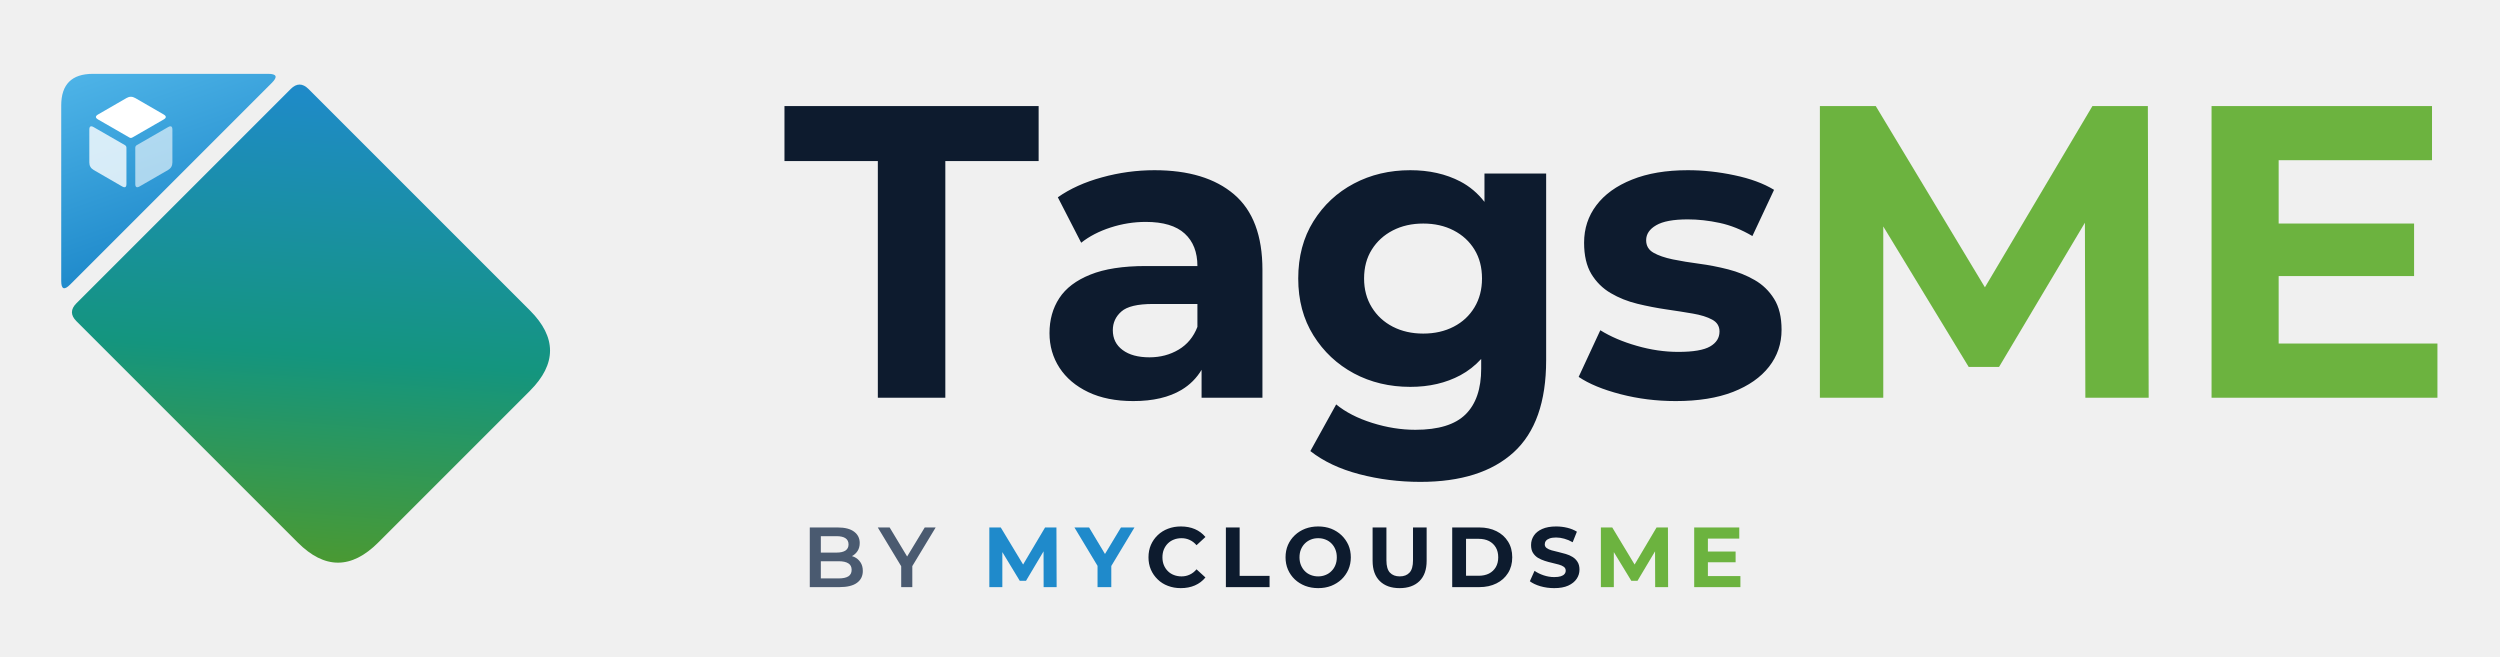
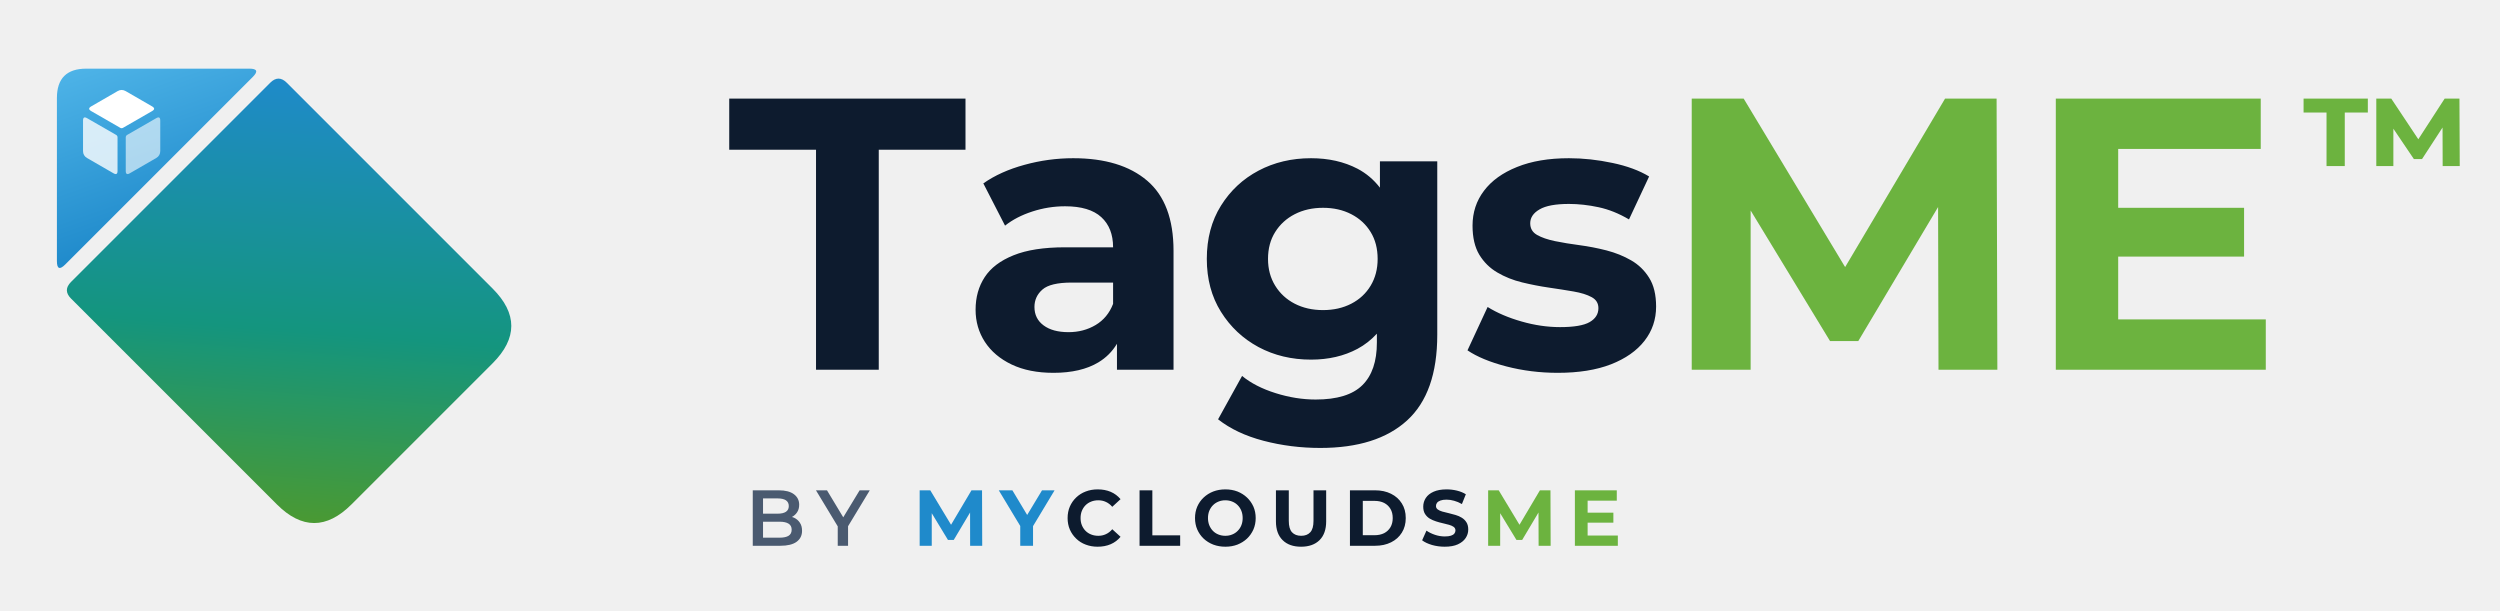
- <svg xmlns="http://www.w3.org/2000/svg" viewBox="0 0 396 104" width="1584" height="416">
+ <svg xmlns="http://www.w3.org/2000/svg" viewBox="0 0 426 104" width="1704" height="416">
  <defs>
    <linearGradient id="htagslightt" x1="0" y1="0" x2="1" y2="1">
      <stop offset="0" stop-color="#5cc0f0" />
      <stop offset="1" stop-color="#1f8acb" />
    </linearGradient>
    <linearGradient id="htagslightl" x1="0" y1="0" x2="0.4" y2="1">
      <stop offset="0" stop-color="#22c0a2" />
      <stop offset="1" stop-color="#0f8a74" />
    </linearGradient>
    <linearGradient id="htagslightr" x1="1" y1="0" x2="0.6" y2="1">
      <stop offset="0" stop-color="#8fd05e" />
      <stop offset="1" stop-color="#4f9a2b" />
    </linearGradient>
    <linearGradient id="htagslighta" x1="0" y1="0" x2="1" y2="1">
      <stop offset="0" stop-color="#4fb6ec" />
      <stop offset=".5" stop-color="#1baa8f" />
      <stop offset="1" stop-color="#6cb33f" />
    </linearGradient>
    <linearGradient id="htagslightb" x1="0" y1="0" x2="1" y2="1">
      <stop offset="0" stop-color="#1f8acb" />
      <stop offset=".55" stop-color="#14957e" />
      <stop offset="1" stop-color="#4f9a2b" />
    </linearGradient>
  </defs>
  <g transform="translate(0,2)">
    <g transform="translate(-9.19 -9.19) rotate(45 50 50)">
      <path d="M9.54 53.54Q6.00 50.00 9.54 46.46L29.19 26.81Q30.60 25.40 30.60 27.40L30.60 72.60Q30.60 74.60 29.19 73.19Z" fill="url(#htagslightt)" />
      <path d="M33.40 26.00Q33.40 24.00 35.40 24.00L85.00 24.00Q94.00 24.00 94.00 33.00L94.00 67.00Q94.00 76.00 85.00 76.00L35.40 76.00Q33.40 76.00 33.40 74.00Z" fill="url(#htagslightb)" />
      <path transform="rotate(-45 21.6 50)" d="M20.91 42.80Q21.60 42.40 22.29 42.80L26.79 45.40Q27.48 45.80 26.79 46.20L21.84 49.05Q21.60 49.19 21.36 49.05L16.41 46.20Q15.72 45.80 16.41 45.40Z" fill="#fff" />
      <path transform="rotate(-45 21.6 50)" d="M15.02 47.81Q15.02 47.01 15.71 47.41L20.66 50.26Q20.90 50.40 20.90 50.68L20.90 56.40Q20.90 57.20 20.21 56.80L15.71 54.20Q15.02 53.80 15.02 53.00Z" fill="#fff" fill-opacity=".8" />
      <path transform="rotate(-45 21.6 50)" d="M27.49 47.41Q28.18 47.01 28.18 47.81L28.18 53.00Q28.18 53.80 27.49 54.20L22.99 56.80Q22.30 57.20 22.30 56.40L22.30 50.68Q22.30 50.40 22.54 50.26Z" fill="#fff" fill-opacity=".6" />
    </g>
  </g>
  <path d="M149.74 63L139.05 63L139.05 25.51L124.26 25.51L124.26 16.80L164.52 16.80L164.52 25.51L149.74 25.51M199.97 63L190.33 63L190.33 58.58Q189.14 60.56 187.16 61.75Q184.19 63.53 179.51 63.53Q175.35 63.53 172.38 62.11Q169.41 60.69 167.82 58.25Q166.24 55.81 166.24 52.77Q166.24 49.60 167.79 47.23Q169.34 44.85 172.71 43.50Q176.07 42.14 181.49 42.14L189.67 42.14Q189.67 38.84 187.66 37Q185.64 35.15 181.49 35.15Q178.65 35.15 175.91 36.04Q173.17 36.93 171.26 38.45L167.56 31.25Q170.46 29.21 174.56 28.09Q178.65 26.96 182.87 26.96Q190.99 26.96 195.48 30.79Q199.97 34.62 199.97 42.74L199.97 63M189.67 51.78L189.67 48.15L182.61 48.15Q178.98 48.15 177.63 49.34Q176.27 50.53 176.27 52.31Q176.27 54.29 177.82 55.44Q179.37 56.60 182.08 56.60Q184.65 56.60 186.70 55.38Q188.75 54.16 189.67 51.78M224.98 76.33Q219.96 76.33 215.31 75.11Q210.66 73.89 207.56 71.45L211.65 64.06Q213.89 65.90 217.36 66.99Q220.82 68.08 224.19 68.08Q229.67 68.08 232.14 65.64Q234.62 63.20 234.62 58.38L234.62 56.86Q233.16 58.45 231.32 59.44Q227.88 61.28 223.40 61.28Q218.45 61.28 214.45 59.14Q210.46 56.99 208.05 53.13Q205.64 49.27 205.64 44.12Q205.64 38.91 208.05 35.05Q210.46 31.19 214.45 29.08Q218.45 26.96 223.40 26.96Q227.88 26.96 231.32 28.75Q233.56 29.93 235.14 31.98L235.14 27.49L244.91 27.49L244.91 57.06Q244.91 66.96 239.76 71.65Q234.62 76.33 224.98 76.33M225.44 52.84Q228.15 52.84 230.26 51.75Q232.37 50.66 233.56 48.68Q234.75 46.70 234.75 44.12Q234.75 41.48 233.56 39.54Q232.37 37.59 230.26 36.50Q228.15 35.41 225.44 35.41Q222.74 35.41 220.62 36.50Q218.51 37.59 217.29 39.54Q216.07 41.48 216.07 44.12Q216.07 46.70 217.29 48.68Q218.51 50.66 220.62 51.75Q222.74 52.84 225.44 52.84M265.44 63.53Q260.88 63.53 256.69 62.44Q252.50 61.35 250.06 59.70L253.49 52.31Q255.93 53.83 259.27 54.78Q262.60 55.74 265.83 55.74Q269.40 55.74 270.88 54.88Q272.37 54.02 272.37 52.51Q272.37 51.25 271.21 50.63Q270.06 50 268.14 49.67Q266.23 49.34 263.95 49.01Q261.68 48.68 259.37 48.12Q257.06 47.56 255.14 46.43Q253.23 45.31 252.07 43.40Q250.92 41.48 250.92 38.45Q250.92 35.08 252.87 32.51Q254.81 29.93 258.51 28.45Q262.20 26.96 267.35 26.96Q270.98 26.96 274.74 27.76Q278.51 28.55 281.01 30.07L277.58 37.39Q275.01 35.87 272.40 35.31Q269.79 34.75 267.35 34.75Q263.92 34.75 262.34 35.68Q260.75 36.60 260.75 38.05Q260.75 39.37 261.91 40.03Q263.06 40.69 264.98 41.09Q266.89 41.48 269.17 41.78Q271.44 42.08 273.75 42.67Q276.06 43.27 277.94 44.36Q279.83 45.44 281.01 47.33Q282.20 49.21 282.20 52.24Q282.20 55.54 280.22 58.08Q278.24 60.62 274.51 62.08Q270.78 63.53 265.44 63.53" fill="#0d1b2e" />
  <path d="M298.31 63L288.27 63L288.27 16.80L297.12 16.80L314.41 45.51L331.44 16.80L340.22 16.80L340.35 63L330.32 63L330.25 35.28L316.65 58.12L311.84 58.12L298.31 35.87M386.09 63L350.31 63L350.31 16.80L385.23 16.80L385.23 25.38L360.94 25.38L360.94 35.41L382.39 35.41L382.39 43.73L360.94 43.73L360.94 54.42L386.09 54.42" fill="#6cb33f" />
+   <path d="M407.83 28.30L404.92 28.30L404.92 16.80L407.47 16.80L412.08 23.73L416.57 16.80L419.09 16.80L419.14 28.30L416.23 28.30L416.21 21.73L412.71 27.11L411.33 27.11L407.83 21.93L407.83 28.30M399.55 28.30L396.44 28.30L396.44 19.18L392.53 19.18L392.53 16.80L403.48 16.80L403.48 19.18L399.55 19.18" fill="#6cb33f" />
  <path d="M132.97 93L128.27 93L128.27 83.55L132.70 83.55Q134.40 83.55 135.29 84.22Q136.18 84.89 136.18 86.01Q136.18 86.76 135.83 87.29Q135.49 87.80 134.95 88.09Q135.13 88.14 135.29 88.21Q135.92 88.50 136.29 89.06Q136.67 89.61 136.67 90.44Q136.67 91.65 135.73 92.33Q134.80 93 132.97 93M130.02 88.90L130.02 91.62L132.86 91.62Q133.84 91.62 134.37 91.30Q134.90 90.97 134.90 90.26Q134.90 89.56 134.37 89.23Q133.84 88.90 132.86 88.90L130.02 88.90M130.02 84.93L130.02 87.53L132.51 87.53Q133.43 87.53 133.92 87.21Q134.41 86.88 134.41 86.24Q134.41 85.58 133.92 85.25Q133.43 84.93 132.51 84.93M144.51 93L142.75 93L142.75 89.69L139.04 83.55L140.92 83.55L143.69 88.15L146.48 83.55L148.21 83.55L144.51 89.67" fill="#4a5a70" />
  <path d="M158.77 93L156.71 93L156.71 83.55L158.52 83.55L162.06 89.42L165.54 83.55L167.34 83.55L167.37 93L165.31 93L165.30 87.33L162.52 92L161.53 92L158.77 87.45M176.03 93L173.85 93L173.85 89.63L170.19 83.55L172.51 83.55L175.03 87.75L177.56 83.55L179.70 83.55L176.03 89.65" fill="#1f8acb" />
  <path d="M187.03 93.16Q185.94 93.16 185 92.80Q184.06 92.45 183.38 91.78Q182.69 91.12 182.30 90.23Q181.92 89.34 181.92 88.28Q181.92 87.21 182.30 86.32Q182.69 85.43 183.38 84.77Q184.08 84.10 185.01 83.75Q185.94 83.39 187.05 83.39Q188.28 83.39 189.27 83.81Q190.26 84.24 190.94 85.06L189.53 86.36Q189.05 85.80 188.45 85.53Q187.86 85.25 187.16 85.25Q186.49 85.25 185.94 85.47Q185.39 85.68 184.98 86.09Q184.58 86.49 184.35 87.05Q184.13 87.60 184.13 88.28Q184.13 88.95 184.35 89.50Q184.58 90.06 184.98 90.46Q185.39 90.87 185.94 91.08Q186.49 91.30 187.16 91.30Q187.86 91.30 188.45 91.02Q189.05 90.75 189.53 90.18L190.94 91.47Q190.26 92.30 189.27 92.73Q188.28 93.16 187.03 93.16M201.10 93L194.18 93L194.18 83.55L196.36 83.55L196.36 91.22L201.10 91.22M208.81 93.16Q207.69 93.16 206.74 92.80Q205.79 92.43 205.09 91.77Q204.40 91.11 204.01 90.22Q203.63 89.33 203.63 88.28Q203.63 87.22 204.01 86.33Q204.40 85.44 205.10 84.78Q205.80 84.12 206.74 83.75Q207.69 83.39 208.80 83.39Q209.92 83.39 210.86 83.75Q211.79 84.12 212.49 84.78Q213.18 85.44 213.58 86.32Q213.97 87.21 213.97 88.28Q213.97 89.33 213.58 90.23Q213.18 91.12 212.49 91.78Q211.79 92.43 210.86 92.80Q209.92 93.16 208.81 93.16M208.80 91.30Q209.43 91.30 209.96 91.08Q210.50 90.87 210.90 90.46Q211.31 90.06 211.53 89.50Q211.75 88.95 211.75 88.28Q211.75 87.60 211.53 87.05Q211.31 86.49 210.91 86.09Q210.51 85.68 209.97 85.47Q209.43 85.25 208.80 85.25Q208.16 85.25 207.63 85.47Q207.10 85.68 206.69 86.09Q206.29 86.49 206.06 87.05Q205.84 87.60 205.84 88.28Q205.84 88.94 206.06 89.50Q206.29 90.06 206.68 90.46Q207.08 90.87 207.62 91.08Q208.16 91.30 208.80 91.30M221.70 93.16Q219.69 93.16 218.56 92.04Q217.42 90.92 217.42 88.84L217.42 83.55L219.61 83.55L219.61 88.76Q219.61 90.11 220.16 90.70Q220.72 91.30 221.72 91.30Q222.72 91.30 223.27 90.70Q223.82 90.11 223.82 88.76L223.82 83.55L225.98 83.55L225.98 88.84Q225.98 90.92 224.85 92.04Q223.71 93.16 221.70 93.16M234.32 93L230.03 93L230.03 83.55L234.32 83.55Q235.86 83.55 237.04 84.14Q238.21 84.72 238.87 85.78Q239.54 86.83 239.54 88.28Q239.54 89.71 238.87 90.77Q238.21 91.83 237.04 92.41Q235.86 93 234.32 93M232.22 85.35L232.22 91.20L234.22 91.20Q235.16 91.20 235.86 90.85Q236.55 90.49 236.94 89.83Q237.32 89.17 237.32 88.28Q237.32 87.37 236.94 86.72Q236.55 86.06 235.86 85.70Q235.16 85.35 234.22 85.35M246.18 93.16Q245.04 93.16 244 92.86Q242.96 92.55 242.33 92.07L243.07 90.42Q243.68 90.85 244.51 91.13Q245.34 91.41 246.19 91.41Q246.84 91.41 247.24 91.28Q247.64 91.15 247.82 90.92Q248.01 90.69 248.01 90.39Q248.01 90.02 247.72 89.79Q247.42 89.57 246.93 89.43Q246.45 89.29 245.86 89.16Q245.27 89.03 244.69 88.84Q244.10 88.65 243.61 88.36Q243.13 88.06 242.82 87.57Q242.52 87.09 242.52 86.33Q242.52 85.52 242.96 84.85Q243.40 84.18 244.28 83.79Q245.17 83.39 246.50 83.39Q247.39 83.39 248.26 83.60Q249.12 83.81 249.78 84.22L249.11 85.89Q248.45 85.51 247.78 85.33Q247.12 85.14 246.49 85.14Q245.85 85.14 245.45 85.29Q245.04 85.44 244.87 85.68Q244.69 85.91 244.69 86.22Q244.69 86.59 244.99 86.81Q245.29 87.03 245.77 87.17Q246.26 87.30 246.85 87.44Q247.43 87.57 248.02 87.75Q248.61 87.92 249.09 88.22Q249.58 88.52 249.88 89Q250.19 89.49 250.19 90.23Q250.19 91.03 249.74 91.69Q249.30 92.35 248.41 92.76Q247.53 93.16 246.18 93.16" fill="#0d1b2e" />
  <path d="M255.63 93L253.58 93L253.58 83.55L255.38 83.55L258.92 89.42L262.40 83.55L264.20 83.55L264.23 93L262.18 93L262.16 87.33L259.38 92L258.40 92L255.63 87.45M275.68 93L268.36 93L268.36 83.55L275.50 83.55L275.50 85.31L270.53 85.31L270.53 87.36L274.92 87.36L274.92 89.06L270.53 89.06L270.53 91.25L275.68 91.25" fill="#6cb33f" />
</svg>
